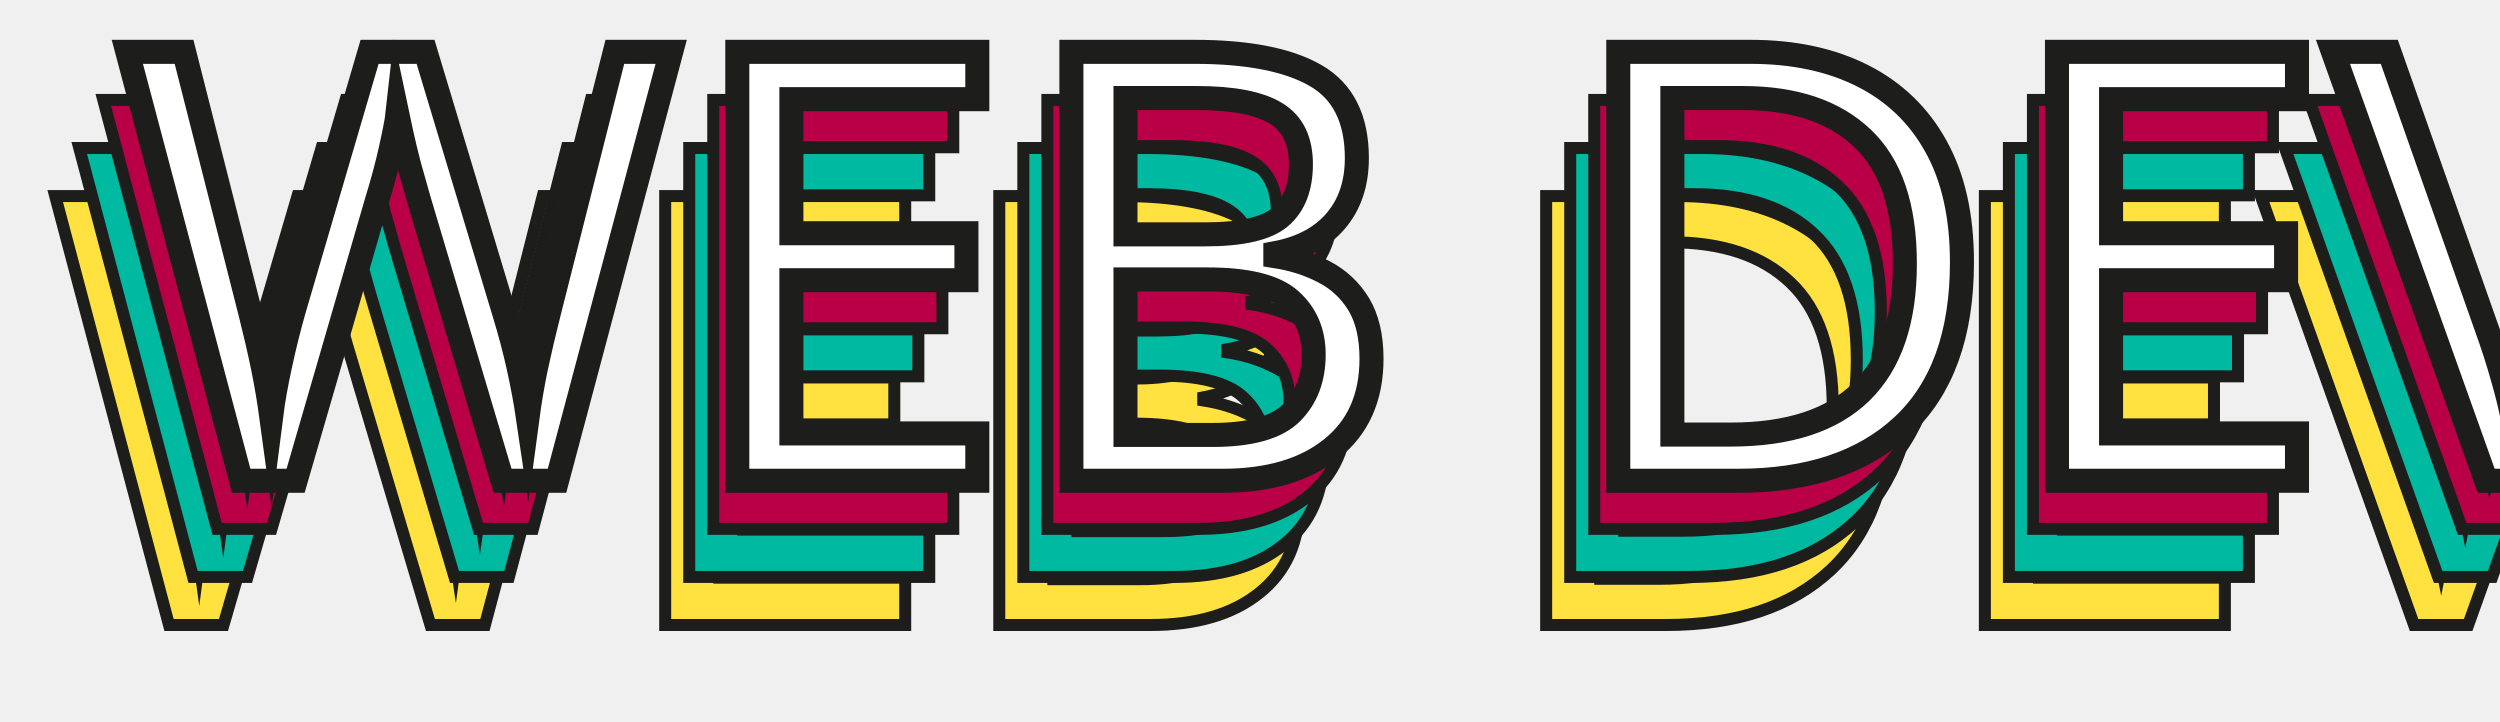
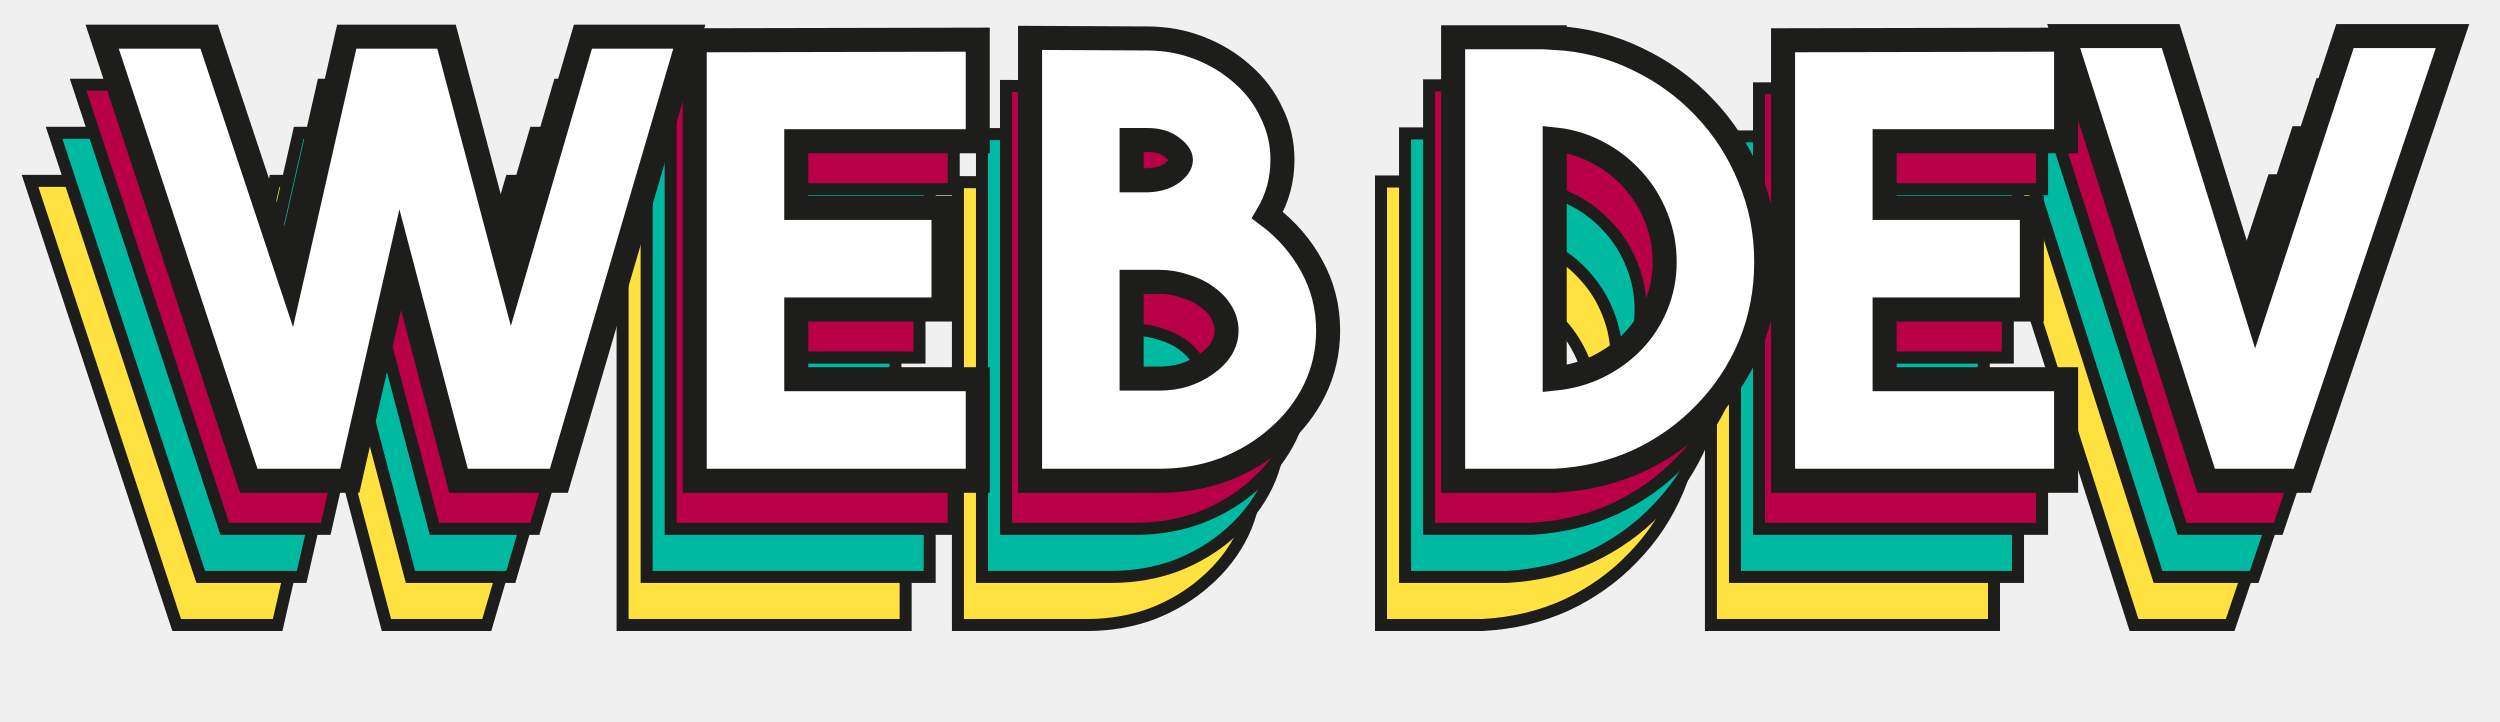
- <svg xmlns="http://www.w3.org/2000/svg" viewBox="0 0 104 30">
-   <defs>
-     <style>
+ <svg xmlns="http://www.w3.org/2000/svg" viewBox="0 0 104 30" version="1.1" id="svg63">
+   <defs id="defs52">
+     <style id="style50">
.cls-1,
.cls-2,
.cls-3,
.cls-4{
    font-size:25px;
    stroke:#1d1d1b;
    stroke-miterlimit:10;
    stroke-width:0.5px;
-     font-family:TheBoldFont, The Bold Font;}
+     font-family:TBF, TheBoldFont, The Bold Font;}
.cls-3{
    fill:#b90047;
}
.cls-2{
    fill:#00b9a1;
}
.cls-1{
    fill:#ffe23f;
}
.cls-4 {
    fill:#fff;
    stroke-width:1px
}
</style>
  </defs>
  <g id="Calque_2" data-name="Calque 2">
-     <text class="cls-1" transform="translate(2 26)">WEB DEV</text>
-     <text class="cls-2" transform="translate(3 24)">WEB DEV</text>
-     <text class="cls-3" transform="translate(4 22)">WEB DEV</text>
-     <text class="cls-4" transform="translate(5 20)">WEB DEV</text>
+     <g aria-label="Web dev" style="font-size:25px;font-family:TBF, TheBoldFont, 'The Bold Font';fill:#ffe23f;stroke:#1d1d1b;stroke-width:0.5px;stroke-miterlimit:10" id="text54">
+       <path d="m 21.25,7.525 h 4.425 L 20.25,26 H 16.075 L 13.65,16.8 11.55,26 H 7.35 L 1.25,7.525 H 5.7 L 9.1,17.75 11.425,7.525 h 4.15 l 2.7,10.175 z" style="font-size:25px;font-family:TBF, TheBoldFont, 'The Bold Font';fill:#ffe23f;stroke:#1d1d1b;stroke-width:0.5px;stroke-miterlimit:10" id="path3813" />
+       <path d="m 37.675,11.875 h -7.55 v 2.775 h 6.125 v 4.225 h -6.125 v 2.9 h 7.55 V 26 h -11.775 V 7.675 l 11.775,-0.025 z" style="font-size:25px;font-family:TBF, TheBoldFont, 'The Bold Font';fill:#ffe23f;stroke:#1d1d1b;stroke-width:0.5px;stroke-miterlimit:10" id="path3815" />
+       <path d="m 49.725,14.95 q 1.175,0.875 1.85,2.125 0.675,1.225 0.675,2.675 0,1.3 -0.55,2.45 -0.55,1.125 -1.525,1.975 -0.95,0.85 -2.225,1.35 -1.275,0.475 -2.725,0.475 h -5.375 V 7.575 l 4.875,0.025 q 1.15,0 2.175,0.4 1.025,0.4 1.8,1.1 0.775,0.675 1.2,1.6 0.45,0.9 0.45,1.95 0,1.25 -0.625,2.3 z m -5.65,-3.125 V 13.5 h 0.675 q 0.625,-0.025 1,-0.3 0.375,-0.275 0.375,-0.55 0,-0.25 -0.375,-0.525 -0.375,-0.3 -1.025,-0.3 z m 1.15,9.925 q 0.55,0 1.05,-0.15 0.525,-0.175 0.9,-0.45 0.4,-0.275 0.625,-0.625 0.225,-0.375 0.225,-0.775 0,-0.4 -0.225,-0.775 -0.225,-0.375 -0.625,-0.65 -0.375,-0.275 -0.9,-0.425 -0.5,-0.175 -1.05,-0.175 h -0.45 -0.05 -0.65 v 4.025 z" style="font-size:25px;font-family:TBF, TheBoldFont, 'The Bold Font';fill:#ffe23f;stroke:#1d1d1b;stroke-width:0.5px;stroke-miterlimit:10" id="path3817" />
+       <path d="m 61.675,7.575 q 1.825,0.1 3.425,0.875 1.625,0.775 2.8,2.025 1.2,1.25 1.875,2.9 0.7,1.65 0.7,3.525 0,1.85 -0.675,3.475 -0.675,1.6 -1.875,2.825 -1.175,1.225 -2.775,1.975 -1.6,0.725 -3.475,0.825 h -4.225 V 7.55 h 4.225 z m 0,14.175 q 0.975,-0.1 1.8,-0.5 0.85,-0.425 1.45,-1.05 0.625,-0.65 0.975,-1.5 0.35,-0.85 0.35,-1.8 0,-0.975 -0.35,-1.85 -0.35,-0.9 -0.975,-1.575 -0.625,-0.7 -1.45,-1.125 -0.825,-0.45 -1.8,-0.55 z" style="font-size:25px;font-family:TBF, TheBoldFont, 'The Bold Font';fill:#ffe23f;stroke:#1d1d1b;stroke-width:0.5px;stroke-miterlimit:10" id="path3819" />
+       <path d="m 82.95,11.875 h -7.55 v 2.775 h 6.125 v 4.225 h -6.125 v 2.9 h 7.55 V 26 h -11.775 V 7.675 l 11.775,-0.025 z" style="font-size:25px;font-family:TBF, TheBoldFont, 'The Bold Font';fill:#ffe23f;stroke:#1d1d1b;stroke-width:0.5px;stroke-miterlimit:10" id="path3821" />
+       <path d="m 94.55,7.5 h 4.475 l -6.25,18.5 h -4 l -5.925,-18.5 h 4.45 l 3.525,11.35 z" style="font-size:25px;font-family:TBF, TheBoldFont, 'The Bold Font';fill:#ffe23f;stroke:#1d1d1b;stroke-width:0.5px;stroke-miterlimit:10" id="path3823" />
+     </g>
+     <g aria-label="Web dev" style="font-size:25px;font-family:TBF, TheBoldFont, 'The Bold Font';fill:#00b9a1;stroke:#1d1d1b;stroke-width:0.5px;stroke-miterlimit:10" id="text56">
+       <path d="m 22.25,5.525 h 4.425 L 21.25,24 H 17.075 L 14.65,14.8 12.55,24 H 8.35 L 2.25,5.525 H 6.7 L 10.1,15.75 12.425,5.525 h 4.15 l 2.7,10.175 z" style="font-size:25px;font-family:TBF, TheBoldFont, 'The Bold Font';fill:#00b9a1;stroke:#1d1d1b;stroke-width:0.5px;stroke-miterlimit:10" id="path3800" />
+       <path d="m 38.675,9.875 h -7.55 v 2.775 h 6.125 v 4.225 h -6.125 v 2.9 h 7.55 V 24 h -11.775 V 5.675 l 11.775,-0.025 z" style="font-size:25px;font-family:TBF, TheBoldFont, 'The Bold Font';fill:#00b9a1;stroke:#1d1d1b;stroke-width:0.5px;stroke-miterlimit:10" id="path3802" />
+       <path d="m 50.725,12.95 q 1.175,0.875 1.85,2.125 0.675,1.225 0.675,2.675 0,1.3 -0.55,2.45 -0.55,1.125 -1.525,1.975 -0.95,0.85 -2.225,1.35 -1.275,0.475 -2.725,0.475 h -5.375 V 5.575 l 4.875,0.025 q 1.15,0 2.175,0.4 1.025,0.4 1.8,1.1 0.775,0.675 1.2,1.6 0.45,0.9 0.45,1.95 0,1.25 -0.625,2.3 z m -5.65,-3.125 V 11.5 h 0.675 q 0.625,-0.025 1,-0.3 0.375,-0.275 0.375,-0.55 0,-0.25 -0.375,-0.525 -0.375,-0.3 -1.025,-0.3 z m 1.15,9.925 q 0.55,0 1.05,-0.15 0.525,-0.175 0.9,-0.45 0.4,-0.275 0.625,-0.625 0.225,-0.375 0.225,-0.775 0,-0.4 -0.225,-0.775 -0.225,-0.375 -0.625,-0.65 -0.375,-0.275 -0.9,-0.425 -0.5,-0.175 -1.05,-0.175 h -0.45 -0.05 -0.65 v 4.025 z" style="font-size:25px;font-family:TBF, TheBoldFont, 'The Bold Font';fill:#00b9a1;stroke:#1d1d1b;stroke-width:0.5px;stroke-miterlimit:10" id="path3804" />
+       <path d="m 62.675,5.575 q 1.825,0.1 3.425,0.875 1.625,0.775 2.8,2.025 1.2,1.25 1.875,2.9 0.7,1.65 0.7,3.525 0,1.85 -0.675,3.475 -0.675,1.6 -1.875,2.825 -1.175,1.225 -2.775,1.975 -1.6,0.725 -3.475,0.825 h -4.225 V 5.55 h 4.225 z m 0,14.175 q 0.975,-0.1 1.8,-0.5 0.85,-0.425 1.45,-1.05 0.625,-0.65 0.975,-1.5 0.35,-0.85 0.35,-1.8 0,-0.975 -0.35,-1.85 -0.35,-0.9 -0.975,-1.575 -0.625,-0.7 -1.45,-1.125 -0.825,-0.45 -1.8,-0.55 z" style="font-size:25px;font-family:TBF, TheBoldFont, 'The Bold Font';fill:#00b9a1;stroke:#1d1d1b;stroke-width:0.5px;stroke-miterlimit:10" id="path3806" />
+       <path d="m 83.95,9.875 h -7.55 v 2.775 h 6.125 v 4.225 h -6.125 v 2.9 h 7.55 V 24 h -11.775 V 5.675 l 11.775,-0.025 z" style="font-size:25px;font-family:TBF, TheBoldFont, 'The Bold Font';fill:#00b9a1;stroke:#1d1d1b;stroke-width:0.5px;stroke-miterlimit:10" id="path3808" />
+       <path d="m 95.55,5.5 h 4.475 L 93.775,24 h -4 l -5.925,-18.5 h 4.45 l 3.525,11.35 z" style="font-size:25px;font-family:TBF, TheBoldFont, 'The Bold Font';fill:#00b9a1;stroke:#1d1d1b;stroke-width:0.5px;stroke-miterlimit:10" id="path3810" />
+     </g>
+     <g aria-label="Web dev" style="font-size:25px;font-family:TBF, TheBoldFont, 'The Bold Font';fill:#b90047;stroke:#1d1d1b;stroke-width:0.5px;stroke-miterlimit:10" id="text58">
+       <path d="m 23.25,3.525 h 4.425 L 22.25,22 H 18.075 L 15.65,12.8 13.55,22 H 9.35 L 3.25,3.525 H 7.7 L 11.1,13.75 13.425,3.525 h 4.15 l 2.7,10.175 z" style="font-size:25px;font-family:TBF, TheBoldFont, 'The Bold Font';fill:#b90047;stroke:#1d1d1b;stroke-width:0.5px;stroke-miterlimit:10" id="path3787" />
+       <path d="m 39.675,7.875 h -7.55 v 2.775 h 6.125 v 4.225 h -6.125 v 2.9 h 7.55 V 22 h -11.775 V 3.675 l 11.775,-0.025 z" style="font-size:25px;font-family:TBF, TheBoldFont, 'The Bold Font';fill:#b90047;stroke:#1d1d1b;stroke-width:0.5px;stroke-miterlimit:10" id="path3789" />
+       <path d="m 51.725,10.95 q 1.175,0.875 1.85,2.125 0.675,1.225 0.675,2.675 0,1.3 -0.55,2.45 -0.55,1.125 -1.525,1.975 -0.95,0.85 -2.225,1.35 -1.275,0.475 -2.725,0.475 h -5.375 V 3.575 l 4.875,0.025 q 1.15,0 2.175,0.4 1.025,0.4 1.8,1.1 0.775,0.675 1.2,1.6 0.45,0.9 0.45,1.95 0,1.25 -0.625,2.3 z m -5.65,-3.125 V 9.5 h 0.675 q 0.625,-0.025 1,-0.3 0.375,-0.275 0.375,-0.55 0,-0.25 -0.375,-0.525 -0.375,-0.3 -1.025,-0.3 z m 1.15,9.925 q 0.55,0 1.05,-0.15 0.525,-0.175 0.9,-0.45 0.4,-0.275 0.625,-0.625 0.225,-0.375 0.225,-0.775 0,-0.4 -0.225,-0.775 -0.225,-0.375 -0.625,-0.65 -0.375,-0.275 -0.9,-0.425 -0.5,-0.175 -1.05,-0.175 h -0.45 -0.05 -0.65 v 4.025 z" style="font-size:25px;font-family:TBF, TheBoldFont, 'The Bold Font';fill:#b90047;stroke:#1d1d1b;stroke-width:0.5px;stroke-miterlimit:10" id="path3791" />
+       <path d="m 63.675,3.575 q 1.825,0.1 3.425,0.875 1.625,0.775 2.8,2.025 1.2,1.25 1.875,2.9 0.7,1.65 0.7,3.525 0,1.85 -0.675,3.475 -0.675,1.6 -1.875,2.825 -1.175,1.225 -2.775,1.975 -1.6,0.725 -3.475,0.825 h -4.225 V 3.55 h 4.225 z m 0,14.175 q 0.975,-0.1 1.8,-0.5 0.85,-0.425 1.45,-1.05 0.625,-0.65 0.975,-1.5 0.35,-0.85 0.35,-1.8 0,-0.975 -0.35,-1.85 -0.35,-0.9 -0.975,-1.575 -0.625,-0.7 -1.45,-1.125 -0.825,-0.45 -1.8,-0.55 z" style="font-size:25px;font-family:TBF, TheBoldFont, 'The Bold Font';fill:#b90047;stroke:#1d1d1b;stroke-width:0.5px;stroke-miterlimit:10" id="path3793" />
+       <path d="m 84.95,7.875 h -7.55 v 2.775 h 6.125 v 4.225 h -6.125 v 2.9 h 7.55 V 22 h -11.775 V 3.675 l 11.775,-0.025 z" style="font-size:25px;font-family:TBF, TheBoldFont, 'The Bold Font';fill:#b90047;stroke:#1d1d1b;stroke-width:0.5px;stroke-miterlimit:10" id="path3795" />
+       <path d="m 96.55,3.5 h 4.475 L 94.775,22 h -4 l -5.925,-18.5 h 4.45 l 3.525,11.35 z" style="font-size:25px;font-family:TBF, TheBoldFont, 'The Bold Font';fill:#b90047;stroke:#1d1d1b;stroke-width:0.5px;stroke-miterlimit:10" id="path3797" />
+     </g>
+     <g aria-label="Web dev" style="font-size:25px;font-family:TBF, TheBoldFont, 'The Bold Font';fill:#ffffff;stroke:#1d1d1b;stroke-width:1px;stroke-miterlimit:10" id="text60">
+       <path d="m 24.25,1.525 h 4.425 L 23.25,20 H 19.075 L 16.65,10.8 14.55,20 h -4.2 L 4.25,1.525 H 8.7 L 12.1,11.75 14.425,1.525 h 4.15 l 2.7,10.175 z" style="font-size:25px;font-family:TBF, TheBoldFont, 'The Bold Font';fill:#ffffff;stroke:#1d1d1b;stroke-width:1px;stroke-miterlimit:10" id="path3774" />
+       <path d="m 40.675,5.875 h -7.55 V 8.65 h 6.125 v 4.225 h -6.125 v 2.9 h 7.55 V 20 h -11.775 V 1.675 l 11.775,-0.025 z" style="font-size:25px;font-family:TBF, TheBoldFont, 'The Bold Font';fill:#ffffff;stroke:#1d1d1b;stroke-width:1px;stroke-miterlimit:10" id="path3776" />
+       <path d="m 52.725,8.95 q 1.175,0.875 1.85,2.125 0.675,1.225 0.675,2.675 0,1.3 -0.55,2.45 -0.55,1.125 -1.525,1.975 -0.95,0.85 -2.225,1.35 -1.275,0.475 -2.725,0.475 h -5.375 V 1.575 l 4.875,0.025 q 1.15,0 2.175,0.4 1.025,0.4 1.8,1.1 0.775,0.675 1.2,1.6 0.45,0.9 0.45,1.95 0,1.25 -0.625,2.3 z m -5.65,-3.125 V 7.5 h 0.675 q 0.625,-0.025 1,-0.3 0.375,-0.275 0.375,-0.55 0,-0.25 -0.375,-0.525 -0.375,-0.3 -1.025,-0.3 z m 1.15,9.925 q 0.55,0 1.05,-0.15 0.525,-0.175 0.9,-0.45 0.4,-0.275 0.625,-0.625 0.225,-0.375 0.225,-0.775 0,-0.4 -0.225,-0.775 -0.225,-0.375 -0.625,-0.65 -0.375,-0.275 -0.9,-0.425 -0.5,-0.175 -1.05,-0.175 h -0.45 -0.05 -0.65 v 4.025 z" style="font-size:25px;font-family:TBF, TheBoldFont, 'The Bold Font';fill:#ffffff;stroke:#1d1d1b;stroke-width:1px;stroke-miterlimit:10" id="path3778" />
+       <path d="m 64.675,1.575 q 1.825,0.1 3.425,0.875 1.625,0.775 2.8,2.025 1.2,1.25 1.875,2.9 0.7,1.65 0.7,3.525 0,1.85 -0.675,3.475 -0.675,1.6 -1.875,2.825 -1.175,1.225 -2.775,1.975 -1.6,0.725 -3.475,0.825 h -4.225 V 1.55 h 4.225 z m 0,14.175 q 0.975,-0.1 1.8,-0.5 0.85,-0.425 1.45,-1.05 0.625,-0.65 0.975,-1.5 0.35,-0.85 0.35,-1.8 0,-0.975 -0.35,-1.85 -0.35,-0.9 -0.975,-1.575 -0.625,-0.7 -1.45,-1.125 -0.825,-0.45 -1.8,-0.55 z" style="font-size:25px;font-family:TBF, TheBoldFont, 'The Bold Font';fill:#ffffff;stroke:#1d1d1b;stroke-width:1px;stroke-miterlimit:10" id="path3780" />
+       <path d="m 85.95,5.875 h -7.55 V 8.65 h 6.125 v 4.225 h -6.125 v 2.9 h 7.55 V 20 h -11.775 V 1.675 l 11.775,-0.025 z" style="font-size:25px;font-family:TBF, TheBoldFont, 'The Bold Font';fill:#ffffff;stroke:#1d1d1b;stroke-width:1px;stroke-miterlimit:10" id="path3782" />
+       <path d="m 97.55,1.5 h 4.475 L 95.775,20 h -4 l -5.925,-18.5 h 4.45 l 3.525,11.35 z" style="font-size:25px;font-family:TBF, TheBoldFont, 'The Bold Font';fill:#ffffff;stroke:#1d1d1b;stroke-width:1px;stroke-miterlimit:10" id="path3784" />
+     </g>
  </g>
</svg>
